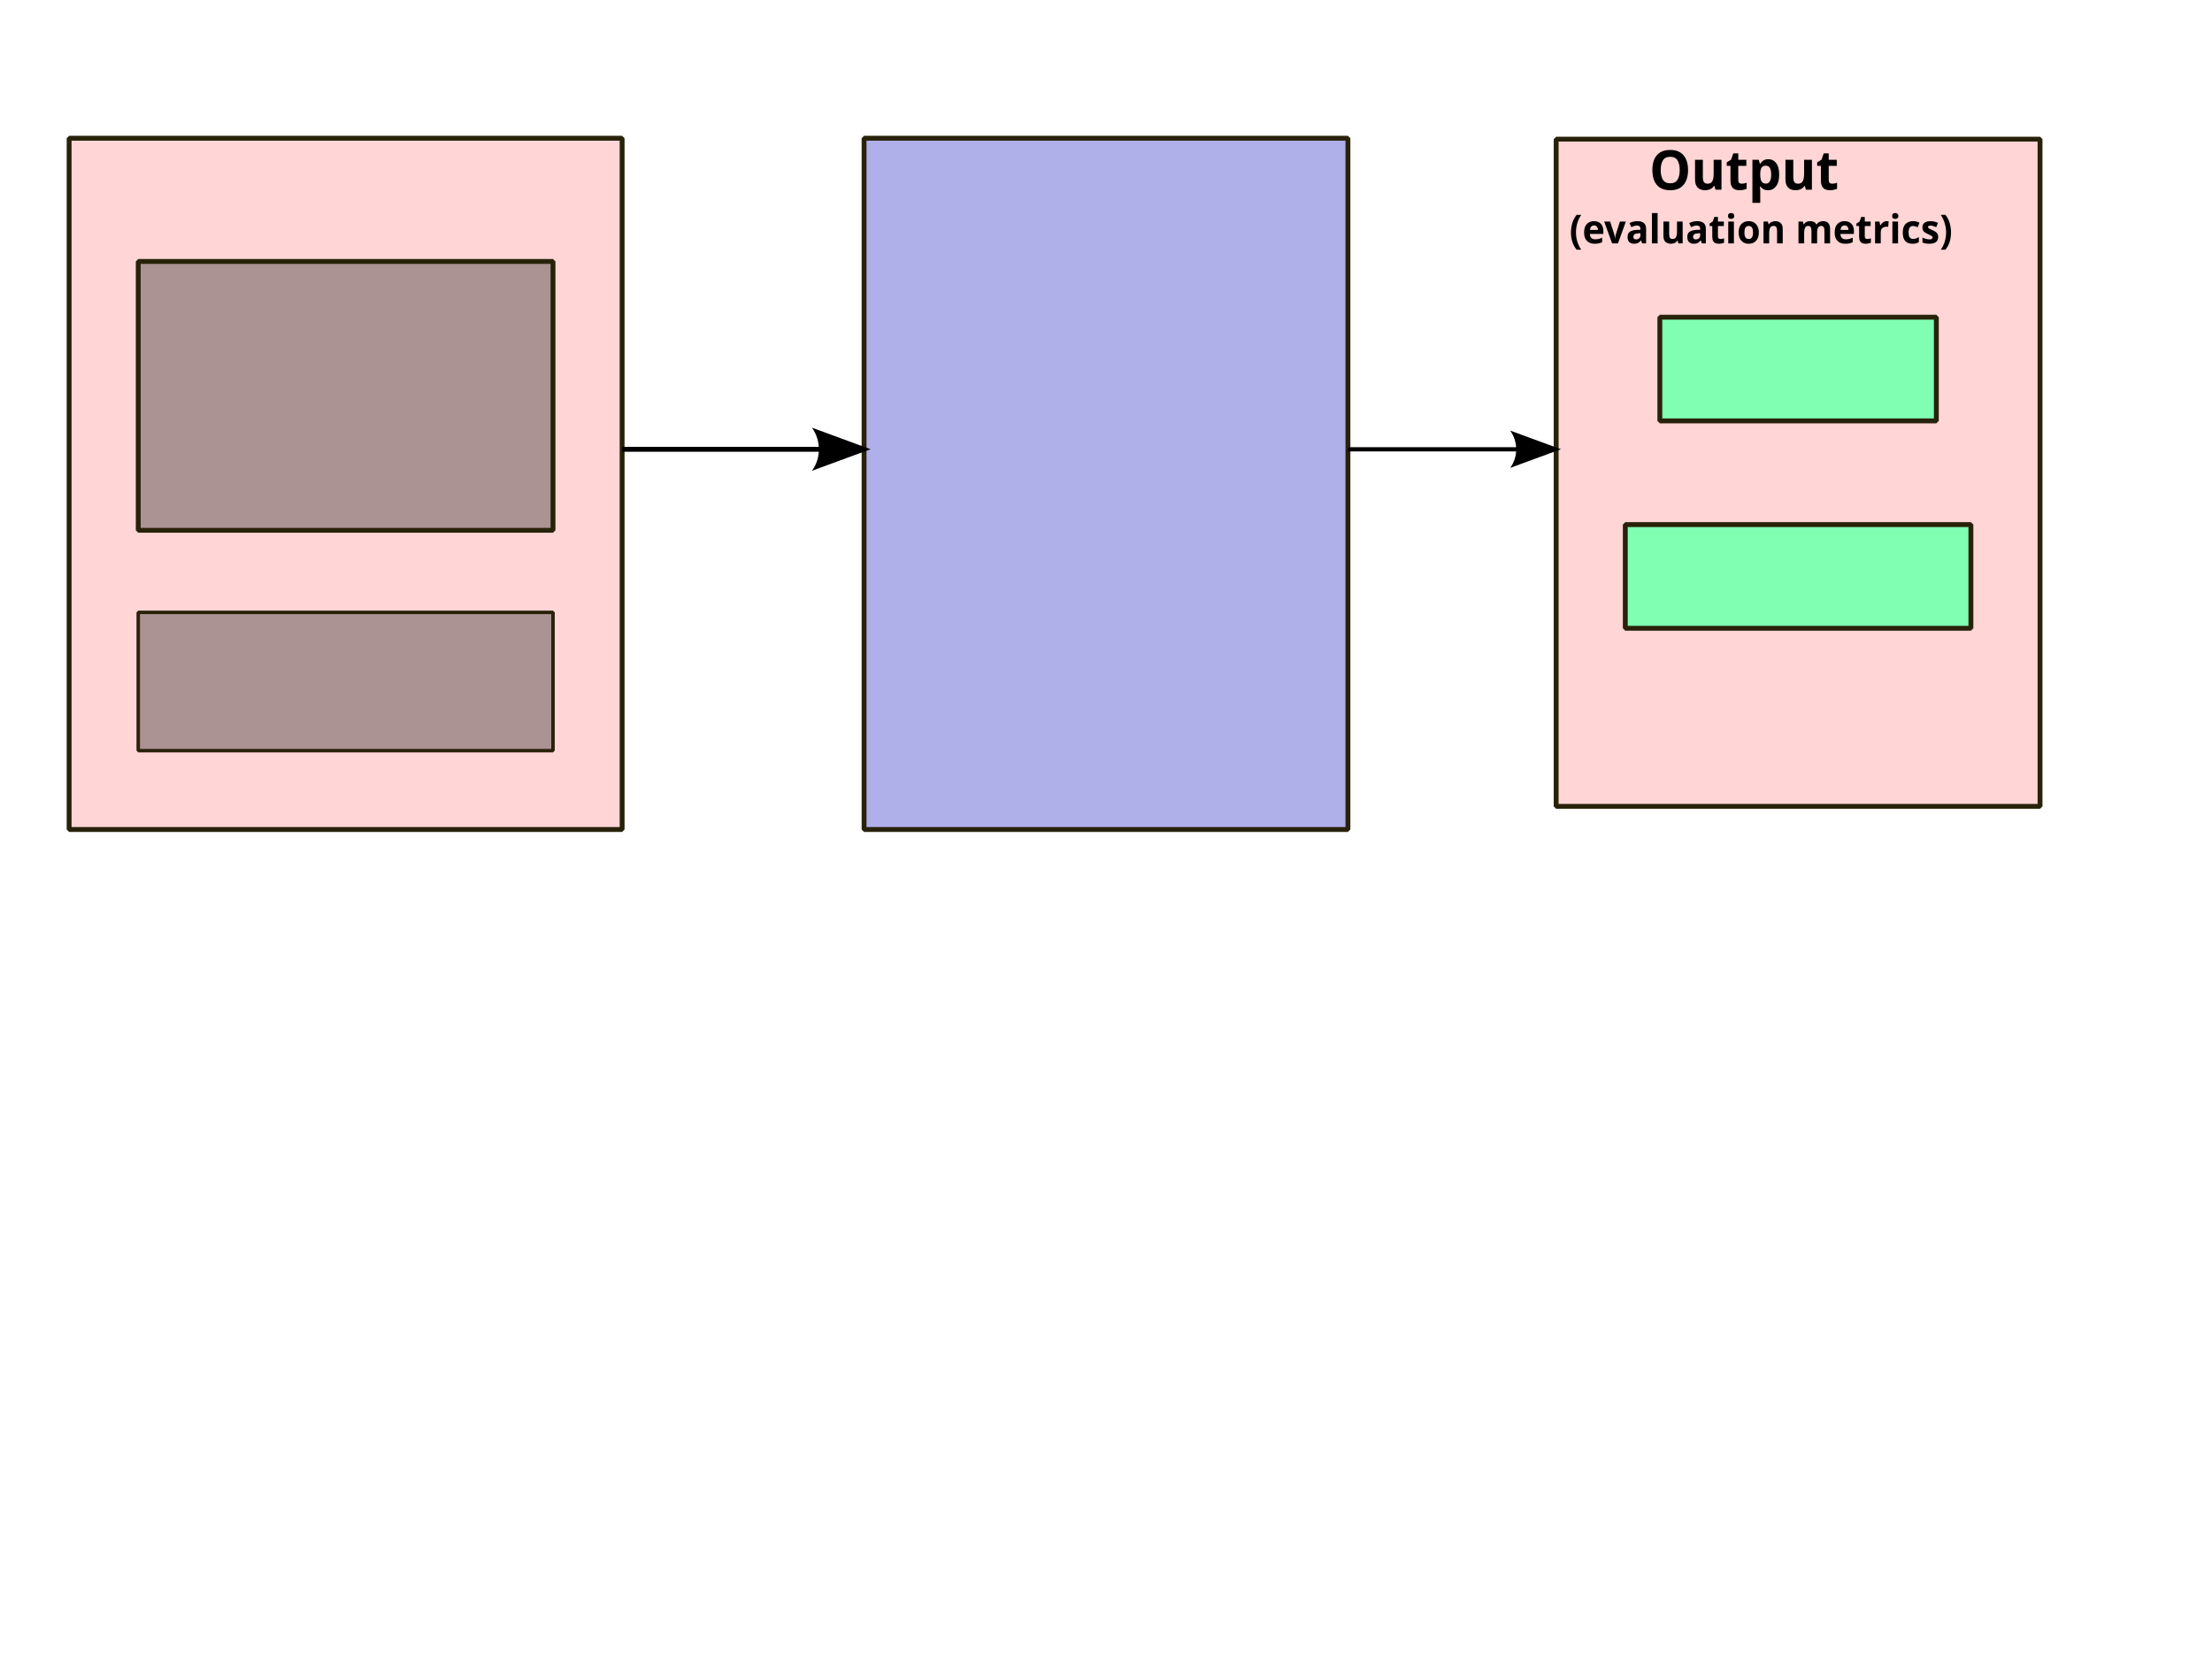
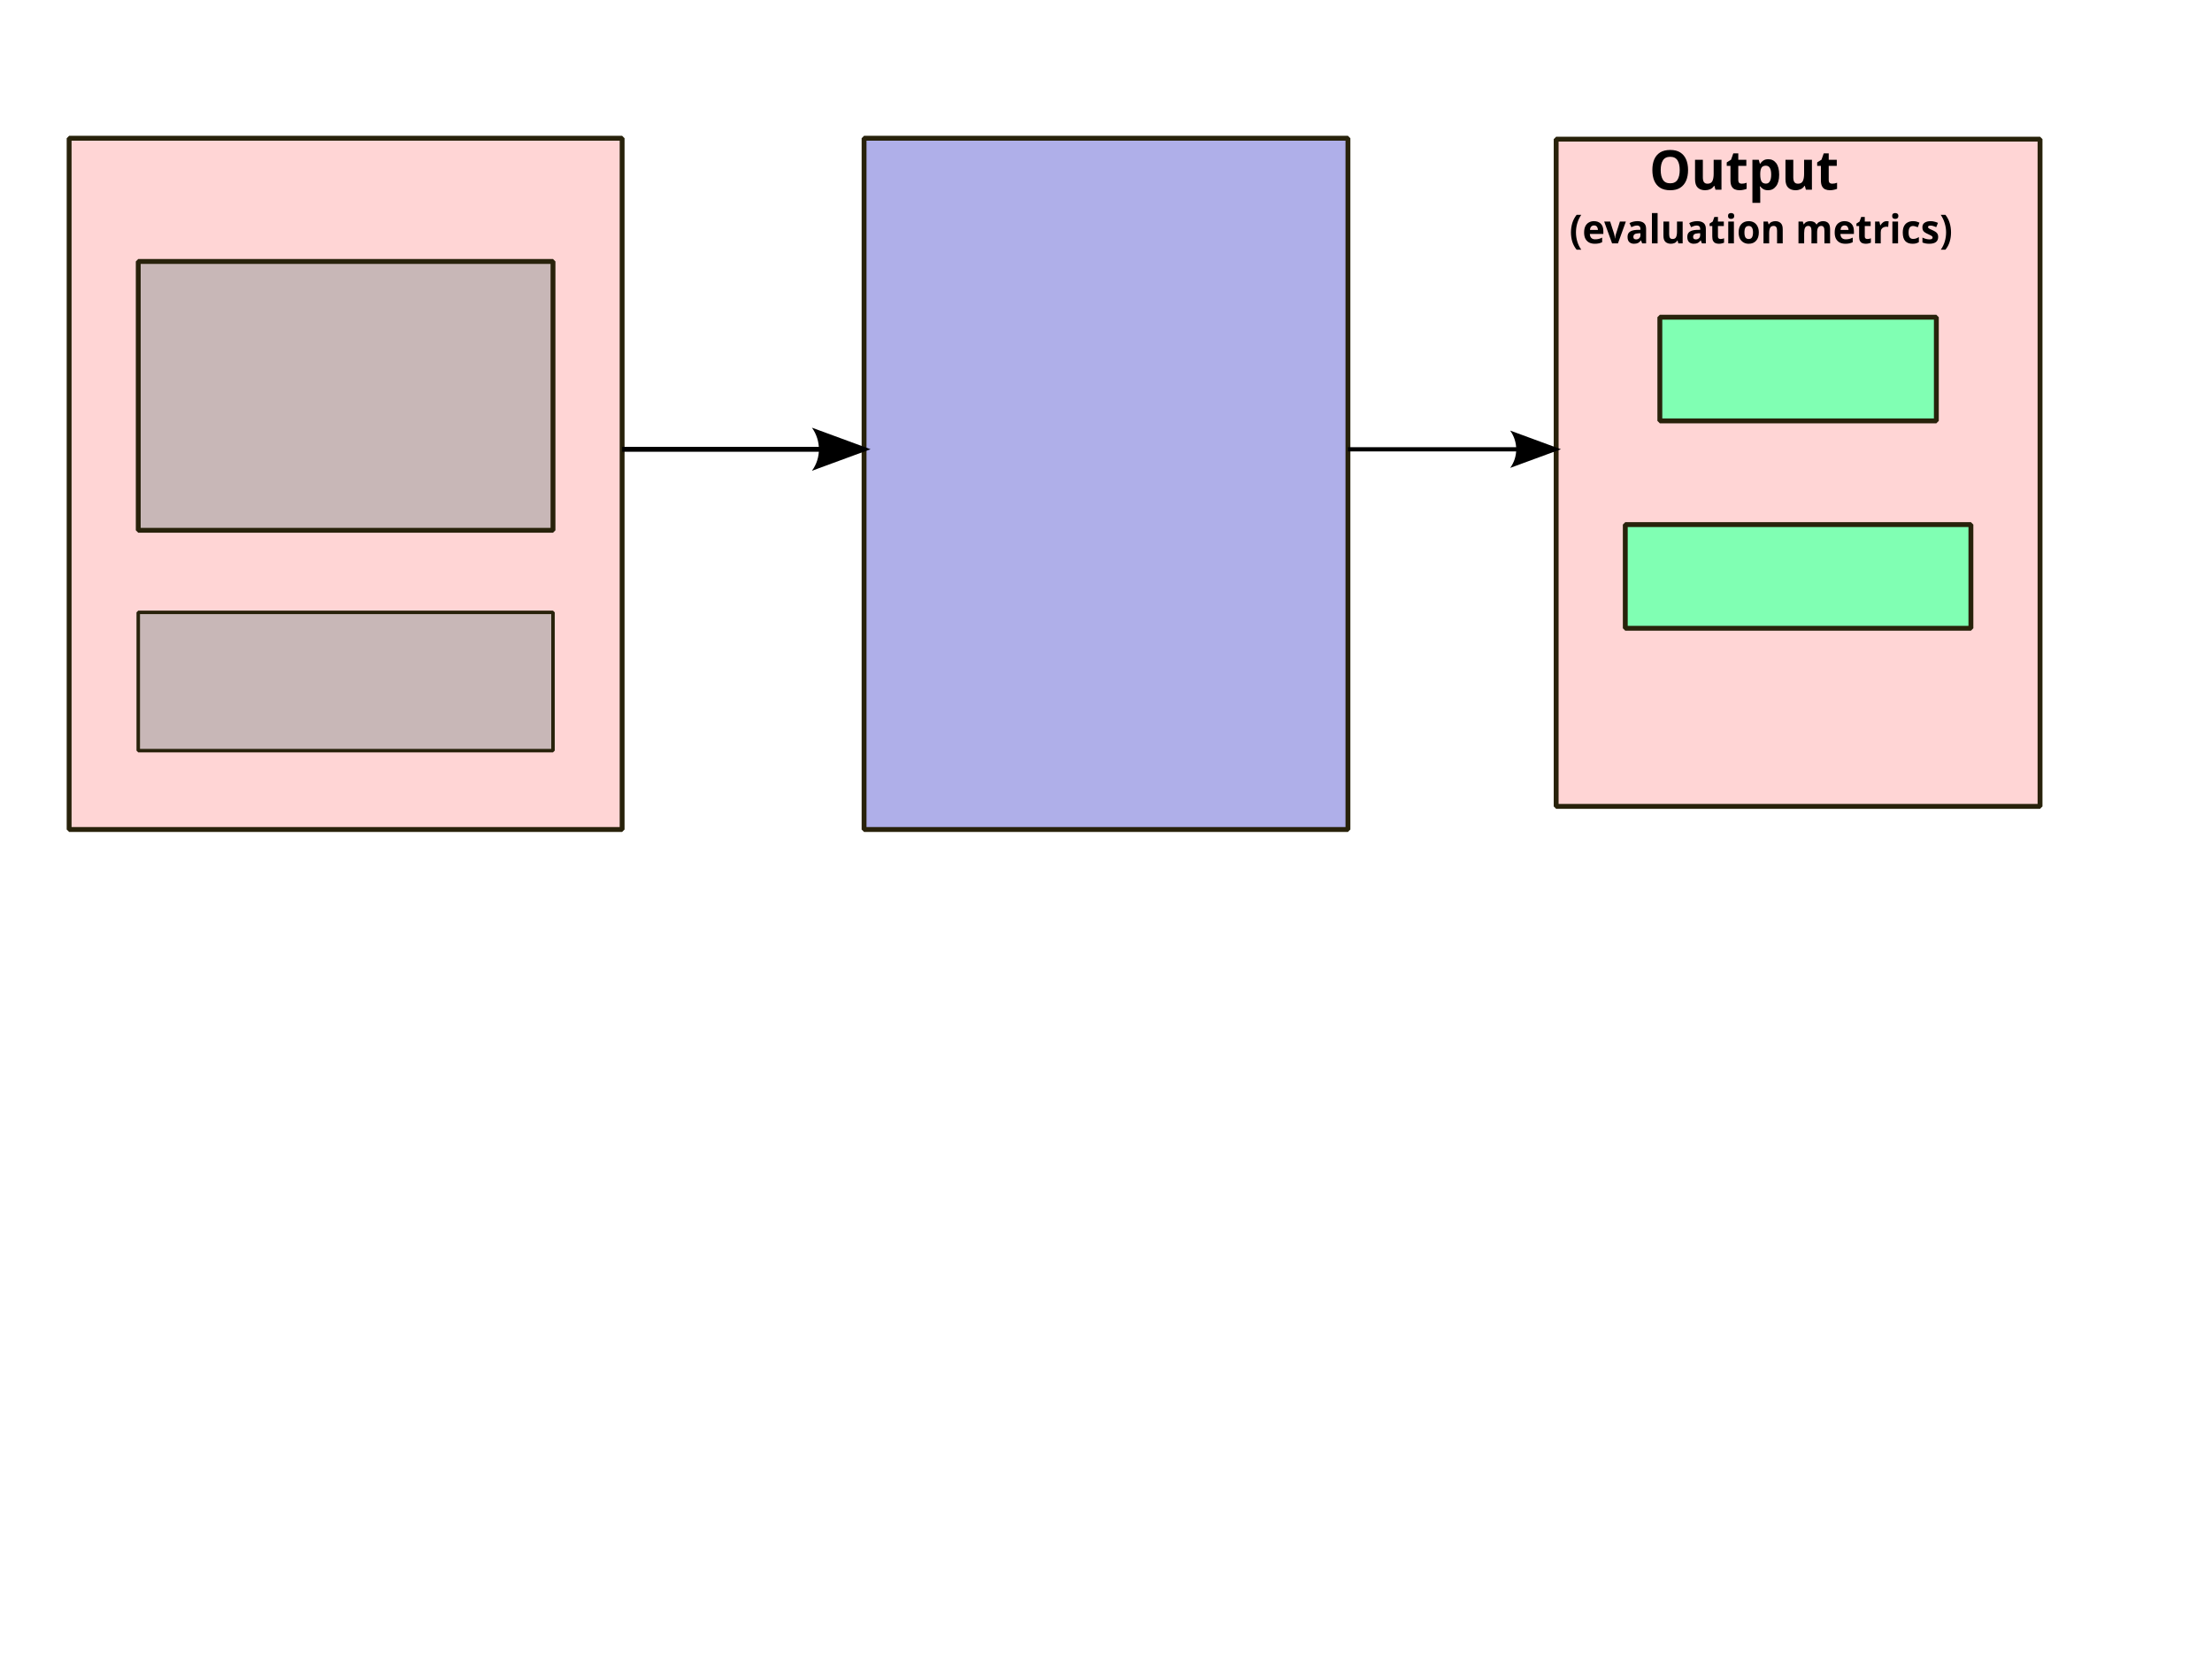
<svg xmlns="http://www.w3.org/2000/svg" width="453.543" height="340.157" id="svg2" version="1.0">
  <defs id="defs4">
    <marker orient="auto" refY="0.0" refX="0.0" id="Arrow2Lend" style="overflow:visible;">
      <path id="path3942" style="fill-rule:evenodd;stroke-width:0.625;stroke-linejoin:round;" d="M 8.719,4.034 L -2.207,0.016 L 8.719,-4.002 C 6.973,-1.63 6.983,1.616 8.719,4.034 z " transform="scale(1.1) rotate(180) translate(1,0)" />
    </marker>
  </defs>
  <g id="layer1" transform="translate(4.149475e-6,-698.0315)">
    <rect style="fill:#ffd5d5;stroke:#28220b;stroke-width:0.999;stroke-linecap:round;stroke-linejoin:bevel;stroke-miterlimit:4;stroke-opacity:1;stroke-dasharray:none;stroke-dashoffset:0" id="rect3873" width="99.213" height="136.81" x="319.071" y="726.561" />
    <rect style="fill:#ffd5d5;stroke:#28220b;stroke-width:0.999;stroke-linecap:round;stroke-linejoin:bevel;stroke-miterlimit:4;stroke-opacity:1;stroke-dasharray:none;stroke-dashoffset:0" id="rect3867" width="113.386" height="141.732" x="14.173" y="28.346" transform="translate(-4.149475e-6,698.0315)" />
-     <rect style="fill:#ac9393;stroke:#28220b;stroke-width:0.999;stroke-linecap:round;stroke-linejoin:bevel;stroke-miterlimit:4;stroke-opacity:1;stroke-dasharray:none;stroke-dashoffset:0" id="rect2995" width="85.039" height="55.124" x="28.346" y="751.638" />
-     <rect style="fill:#ac9393;stroke:#28220b;stroke-width:0.717;stroke-linecap:round;stroke-linejoin:bevel;stroke-miterlimit:4;stroke-opacity:1;stroke-dasharray:none;stroke-dashoffset:0" id="rect2995-5" width="85.039" height="28.346" x="28.346" y="823.591" />
+     <rect style="fill:#c8b7b7;stroke:#28220b;stroke-width:0.999;stroke-linecap:round;stroke-linejoin:bevel;stroke-miterlimit:4;stroke-opacity:1;stroke-dasharray:none;stroke-dashoffset:0;fill-opacity:1" id="rect2995" width="85.039" height="55.124" x="28.346" y="751.638" />
+     <rect style="fill:#c8b7b7;stroke:#28220b;stroke-width:0.717;stroke-linecap:round;stroke-linejoin:bevel;stroke-miterlimit:4;stroke-opacity:1;stroke-dasharray:none;stroke-dashoffset:0" id="rect2995-5" width="85.039" height="28.346" x="28.346" y="823.591" />
    <flowRoot xml:space="preserve" id="flowRoot3783" style="font-size:11px;font-style:normal;font-variant:normal;font-weight:normal;font-stretch:normal;text-align:center;line-height:125%;letter-spacing:0px;word-spacing:0px;writing-mode:lr-tb;text-anchor:middle;fill:#000000;fill-opacity:1;stroke:none;font-family:Sans;-inkscape-font-specification:Sans" transform="translate(-11.41511,693.3051)">
      <flowRegion id="flowRegion3785">
        <rect id="rect3787" width="90.557" height="63.942" x="37.002" y="63.617" />
      </flowRegion>
      <flowPara id="flowPara3789" style="font-size:10px;font-weight:bold;-inkscape-font-specification:Sans Bold">Images</flowPara>
      <flowPara style="font-size:8px;font-weight:bold;-inkscape-font-specification:Sans Bold" id="flowPara3875">(stereo pairs, ground truth,</flowPara>
      <flowPara style="font-size:8px;font-weight:bold;-inkscape-font-specification:Sans Bold" id="flowPara4763">calibration files)</flowPara>
    </flowRoot>
    <flowRoot xml:space="preserve" id="flowRoot3791" style="font-size:11px;font-style:normal;font-variant:normal;font-weight:normal;font-stretch:normal;text-align:center;line-height:125%;letter-spacing:0px;word-spacing:0px;writing-mode:lr-tb;text-anchor:middle;fill:#000000;fill-opacity:1;stroke:none;font-family:Sans;-inkscape-font-specification:Sans" transform="translate(-4.149475e-6,698.0315)">
      <flowRegion id="flowRegion3793">
        <rect id="rect3795" width="57.126" height="29.212" x="44.143" y="141.516" />
      </flowRegion>
      <flowPara id="flowPara3797" />
    </flowRoot>
    <flowRoot xml:space="preserve" id="flowRoot3799" style="fill:black;stroke:none;stroke-opacity:1;stroke-width:1px;stroke-linejoin:miter;stroke-linecap:butt;fill-opacity:1;font-family:Sans;font-style:normal;font-weight:normal;font-size:11px;line-height:125%;letter-spacing:0px;word-spacing:0px;-inkscape-font-specification:Sans;font-stretch:normal;font-variant:normal;text-anchor:middle;text-align:center;writing-mode:lr">
      <flowRegion id="flowRegion3801">
        <rect id="rect3803" width="75.302" height="48.687" x="148.657" y="84.39" />
      </flowRegion>
      <flowPara id="flowPara3805" />
    </flowRoot>
    <flowRoot xml:space="preserve" id="flowRoot3807" style="fill:black;stroke:none;stroke-opacity:1;stroke-width:1px;stroke-linejoin:miter;stroke-linecap:butt;fill-opacity:1;font-family:Sans;font-style:normal;font-weight:normal;font-size:11px;line-height:125%;letter-spacing:0px;word-spacing:0px;-inkscape-font-specification:Sans;font-stretch:normal;font-variant:normal;text-anchor:middle;text-align:center;writing-mode:lr">
      <flowRegion id="flowRegion3809">
        <rect id="rect3811" width="77.899" height="50.634" x="246.679" y="83.741" />
      </flowRegion>
      <flowPara id="flowPara3813" />
    </flowRoot>
    <flowRoot xml:space="preserve" id="flowRoot3815" style="font-size:11px;font-style:normal;font-variant:normal;font-weight:normal;font-stretch:normal;text-align:center;line-height:125%;letter-spacing:0px;word-spacing:0px;writing-mode:lr-tb;text-anchor:middle;fill:#000000;fill-opacity:1;stroke:none;font-family:Sans;-inkscape-font-specification:Sans" transform="translate(-12.41511,687.3308)">
      <flowRegion id="flowRegion3817">
        <rect id="rect3819" width="74.382" height="19.529" x="46.09" y="143.463" />
      </flowRegion>
      <flowPara id="flowPara3821" style="font-size:10px;font-weight:bold;-inkscape-font-specification:Sans Bold">Settings</flowPara>
    </flowRoot>
    <rect style="fill:#afafe9;stroke:#28220b;stroke-width:0.999;stroke-linecap:round;stroke-linejoin:bevel;stroke-miterlimit:4;stroke-opacity:1;stroke-dasharray:none;stroke-dashoffset:0" id="rect3823" width="99.213" height="141.732" x="177.165" y="726.378" />
    <flowRoot xml:space="preserve" id="flowRoot3825" style="font-size:11px;font-style:normal;font-variant:normal;font-weight:bold;font-stretch:normal;text-align:center;line-height:125%;letter-spacing:0px;word-spacing:0px;writing-mode:lr-tb;text-anchor:middle;fill:#000000;fill-opacity:1;stroke:none;font-family:Sans;-inkscape-font-specification:Sans Bold" transform="translate(30.61405,694.3254)">
      <flowRegion id="flowRegion3827">
        <rect id="rect3829" width="66.214" height="29.861" x="164.886" y="81.794" style="font-weight:bold;-inkscape-font-specification:Sans Bold" />
      </flowRegion>
      <flowPara id="flowPara3831">Evaluation</flowPara>
      <flowPara id="flowPara3833">System</flowPara>
    </flowRoot>
    <flowRoot xml:space="preserve" id="flowRoot3835" style="fill:black;stroke:none;stroke-opacity:1;stroke-width:1px;stroke-linejoin:miter;stroke-linecap:butt;fill-opacity:1;font-family:Sans;font-style:normal;font-weight:normal;font-size:11px;line-height:125%;letter-spacing:0px;word-spacing:0px;-inkscape-font-specification:Sans;font-stretch:normal;font-variant:normal;text-anchor:middle;text-align:center;writing-mode:lr">
      <flowRegion id="flowRegion3837">
        <rect id="rect3839" width="90.882" height="49.336" x="254.469" y="70.758" />
      </flowRegion>
      <flowPara id="flowPara3841" />
    </flowRoot>
    <text xml:space="preserve" style="font-size:13.697px;font-style:normal;font-variant:normal;font-weight:normal;font-stretch:normal;text-align:center;line-height:125%;letter-spacing:0px;word-spacing:0px;writing-mode:lr-tb;text-anchor:middle;fill:#000000;fill-opacity:1;stroke:none;font-family:Sans;-inkscape-font-specification:Sans" x="378.121" y="720.673" id="text3869" transform="scale(0.9779444,1.022553)">
      <tspan id="tspan3871" x="378.121" y="720.673" style="font-size:11px;font-weight:bold;-inkscape-font-specification:Sans Bold">Output</tspan>
      <tspan x="378.121" y="731.433" style="font-size:8px;font-weight:bold;-inkscape-font-specification:Sans Bold" id="tspan3048">(evaluation metrics)</tspan>
    </text>
    <flowRoot xml:space="preserve" id="flowRoot3877" style="font-size:11px;font-style:normal;font-variant:normal;font-weight:normal;font-stretch:normal;text-align:center;line-height:125%;letter-spacing:0px;word-spacing:0px;writing-mode:lr-tb;text-anchor:middle;fill:#000000;fill-opacity:1;stroke:none;font-family:Sans;-inkscape-font-specification:Sans" transform="translate(-4.149475e-6,698.0315)">
      <flowRegion id="flowRegion3879">
        <rect id="rect3881" width="56.477" height="11.685" x="43.493" y="30.51" />
      </flowRegion>
      <flowPara id="flowPara3883">Inpu</flowPara>
    </flowRoot>
    <flowRoot xml:space="preserve" id="flowRoot3885" style="font-size:11px;font-style:normal;font-variant:normal;font-weight:normal;font-stretch:normal;text-align:center;line-height:125%;letter-spacing:0px;word-spacing:0px;writing-mode:lr-tb;text-anchor:middle;fill:#000000;fill-opacity:1;stroke:none;font-family:Sans;-inkscape-font-specification:Sans" transform="translate(-4.000004,694.0315)">
      <flowRegion id="flowRegion3887">
        <rect id="rect3889" width="62.806" height="16.499" x="43.493" y="33.107" />
      </flowRegion>
      <flowPara id="flowPara3891" style="font-weight:bold;-inkscape-font-specification:Sans Bold">Input</flowPara>
    </flowRoot>
    <rect style="fill:#80ffb3;stroke:#28220b;stroke-width:0.999;stroke-linecap:round;stroke-linejoin:bevel;stroke-miterlimit:4;stroke-opacity:1;stroke-dasharray:none;stroke-dashoffset:0" id="rect3911" width="56.693" height="21.26" x="340.331" y="763.071" />
    <flowRoot xml:space="preserve" id="flowRoot3893" style="font-size:11px;font-style:normal;font-variant:normal;font-weight:normal;font-stretch:normal;text-align:center;line-height:125%;letter-spacing:0px;word-spacing:0px;writing-mode:lr-tb;text-anchor:middle;fill:#000000;fill-opacity:1;stroke:none;font-family:Sans;-inkscape-font-specification:Sans" transform="translate(-14,680.0315)">
      <flowRegion id="flowRegion3895">
        <rect id="rect3897" width="59.722" height="24.668" x="351.842" y="87.636" />
      </flowRegion>
      <flowPara id="flowPara3899" style="font-size:10px;font-weight:bold;-inkscape-font-specification:Sans Bold">Plots</flowPara>
    </flowRoot>
    <rect style="fill:#80ffb3;stroke:#28220b;stroke-width:0.999;stroke-linecap:round;stroke-linejoin:bevel;stroke-miterlimit:4;stroke-opacity:1;stroke-dasharray:none;stroke-dashoffset:0" id="rect3909" width="70.866" height="21.26" x="333.244" y="805.591" />
    <flowRoot xml:space="preserve" id="flowRoot3901" style="font-size:11px;font-style:normal;font-variant:normal;font-weight:normal;font-stretch:normal;text-align:center;line-height:125%;letter-spacing:0px;word-spacing:0px;writing-mode:lr-tb;text-anchor:middle;fill:#000000;fill-opacity:1;stroke:none;font-family:Sans;-inkscape-font-specification:Sans" transform="translate(-14,678.0315)">
      <flowRegion id="flowRegion3903">
        <rect id="rect3905" width="55.178" height="22.071" x="353.79" y="131.779" />
      </flowRegion>
      <flowPara id="flowPara3907" style="font-size:10px;font-weight:bold;-inkscape-font-specification:Sans Bold">Data files</flowPara>
    </flowRoot>
    <path style="fill:none;stroke:#000000;stroke-width:1px;stroke-linecap:butt;stroke-linejoin:miter;stroke-opacity:1;marker-end:url(#Arrow2Lend)" d="m 127.559,92.126 49.606,0" id="path3913" transform="translate(-4.149475e-6,698.0315)" />
    <path style="fill:none;stroke:#000000;stroke-width:0.866;stroke-linecap:butt;stroke-linejoin:miter;stroke-miterlimit:4;stroke-opacity:1;stroke-dasharray:none;marker-end:url(#Arrow2Lend)" d="m 276.378,790.157 42.52,0" id="path3915" />
  </g>
</svg>
